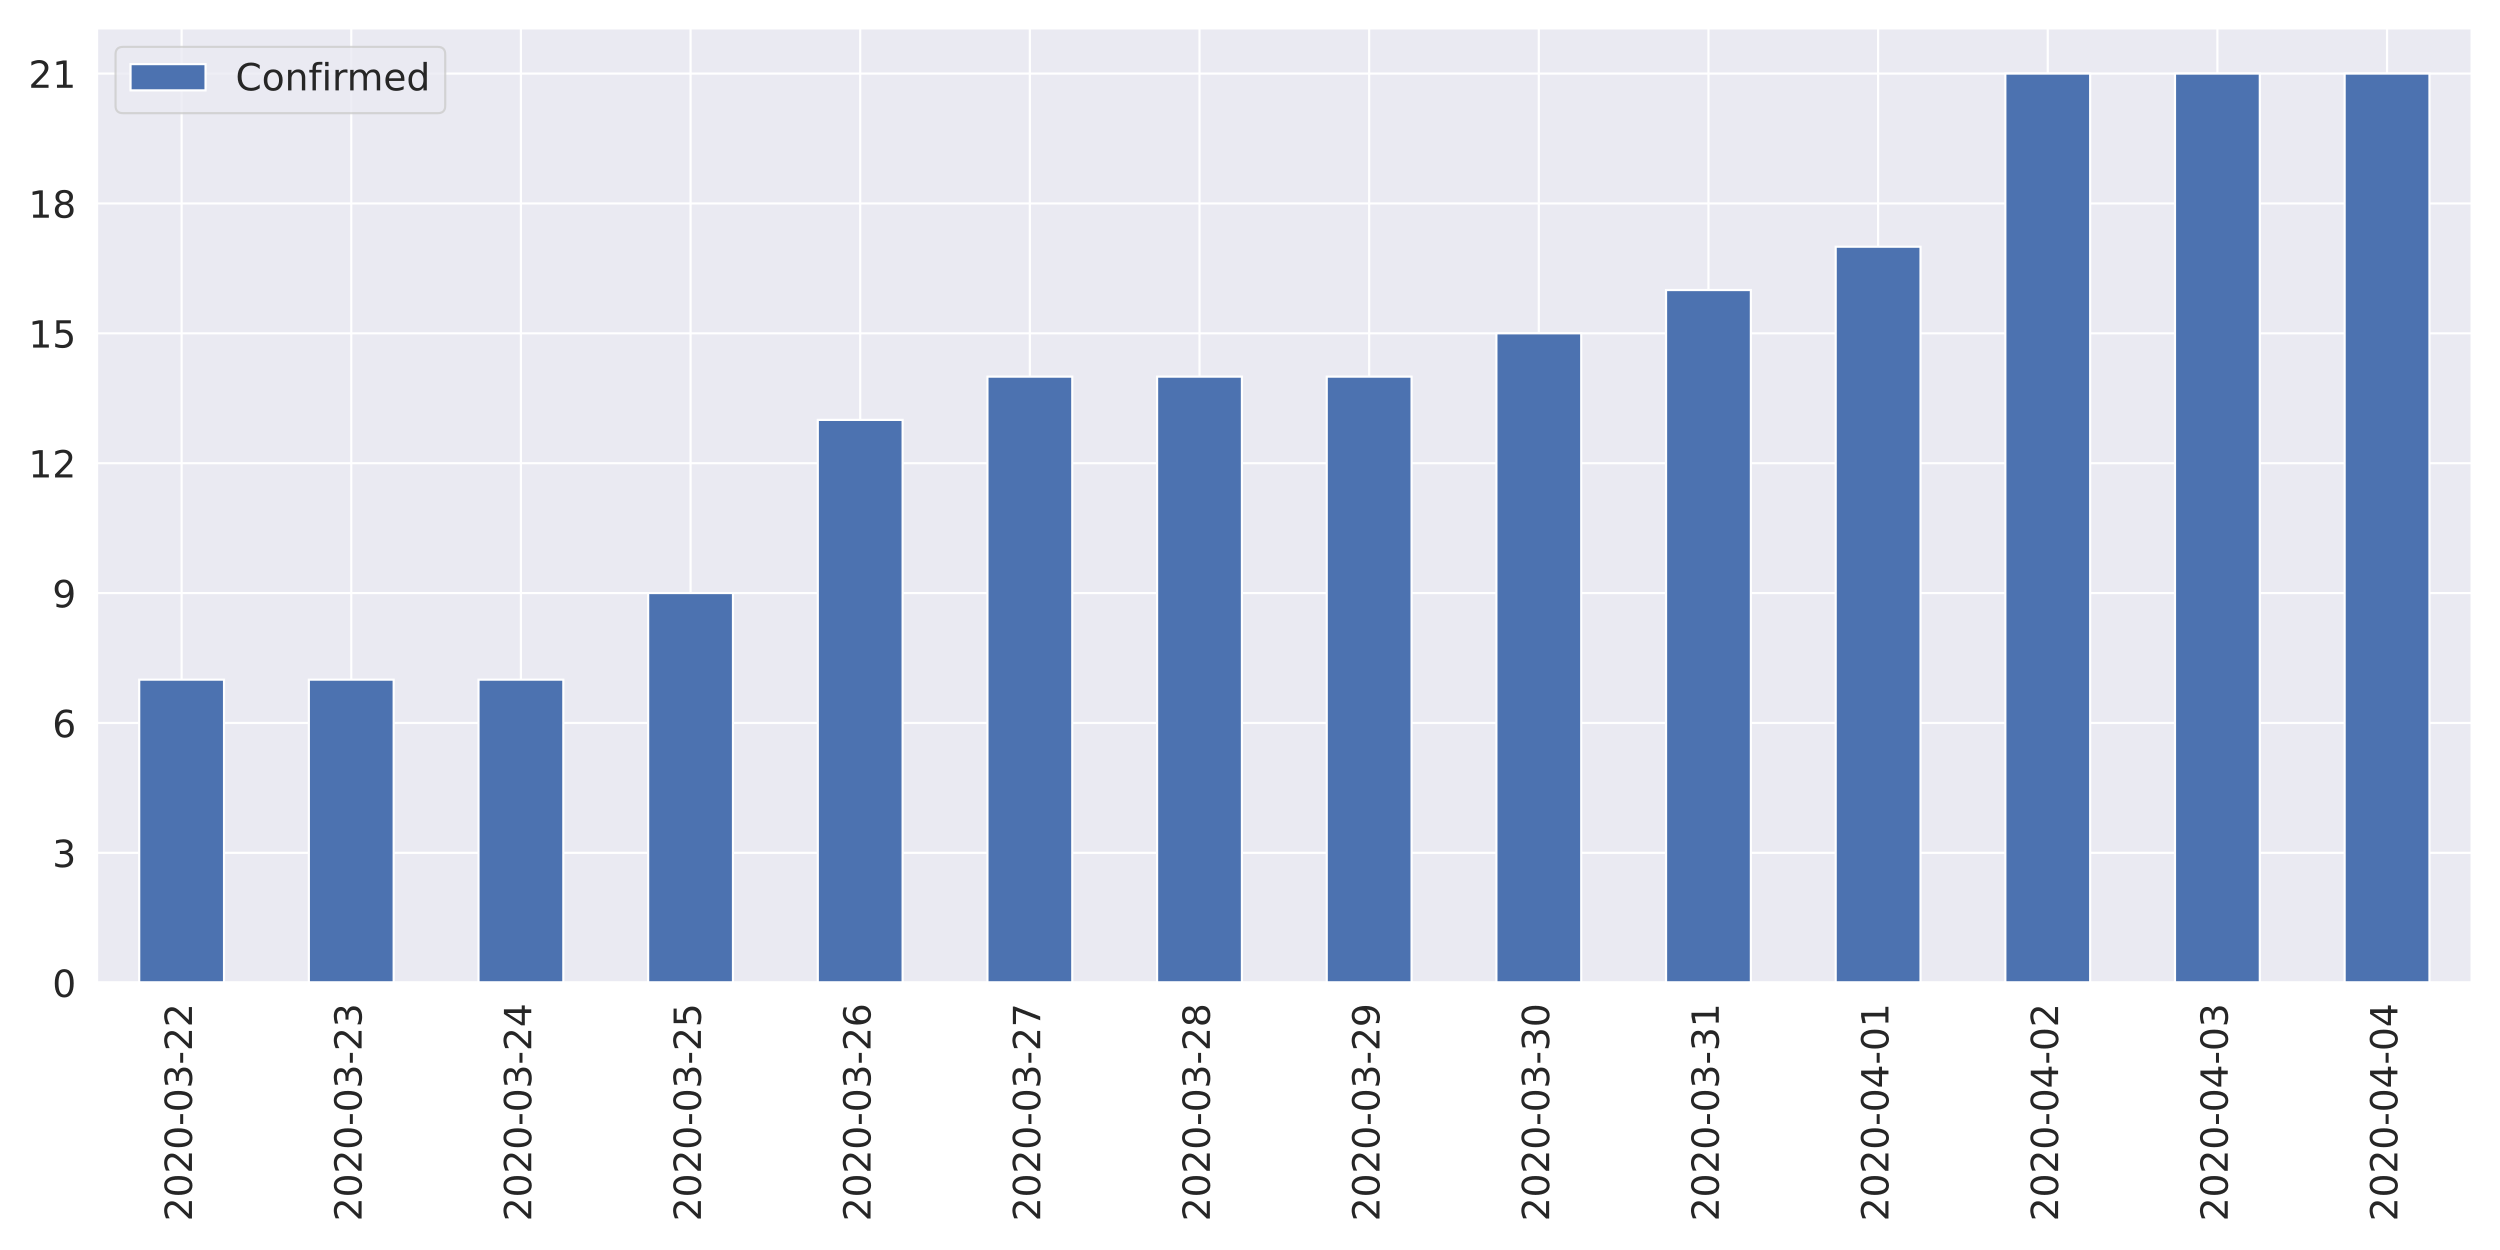
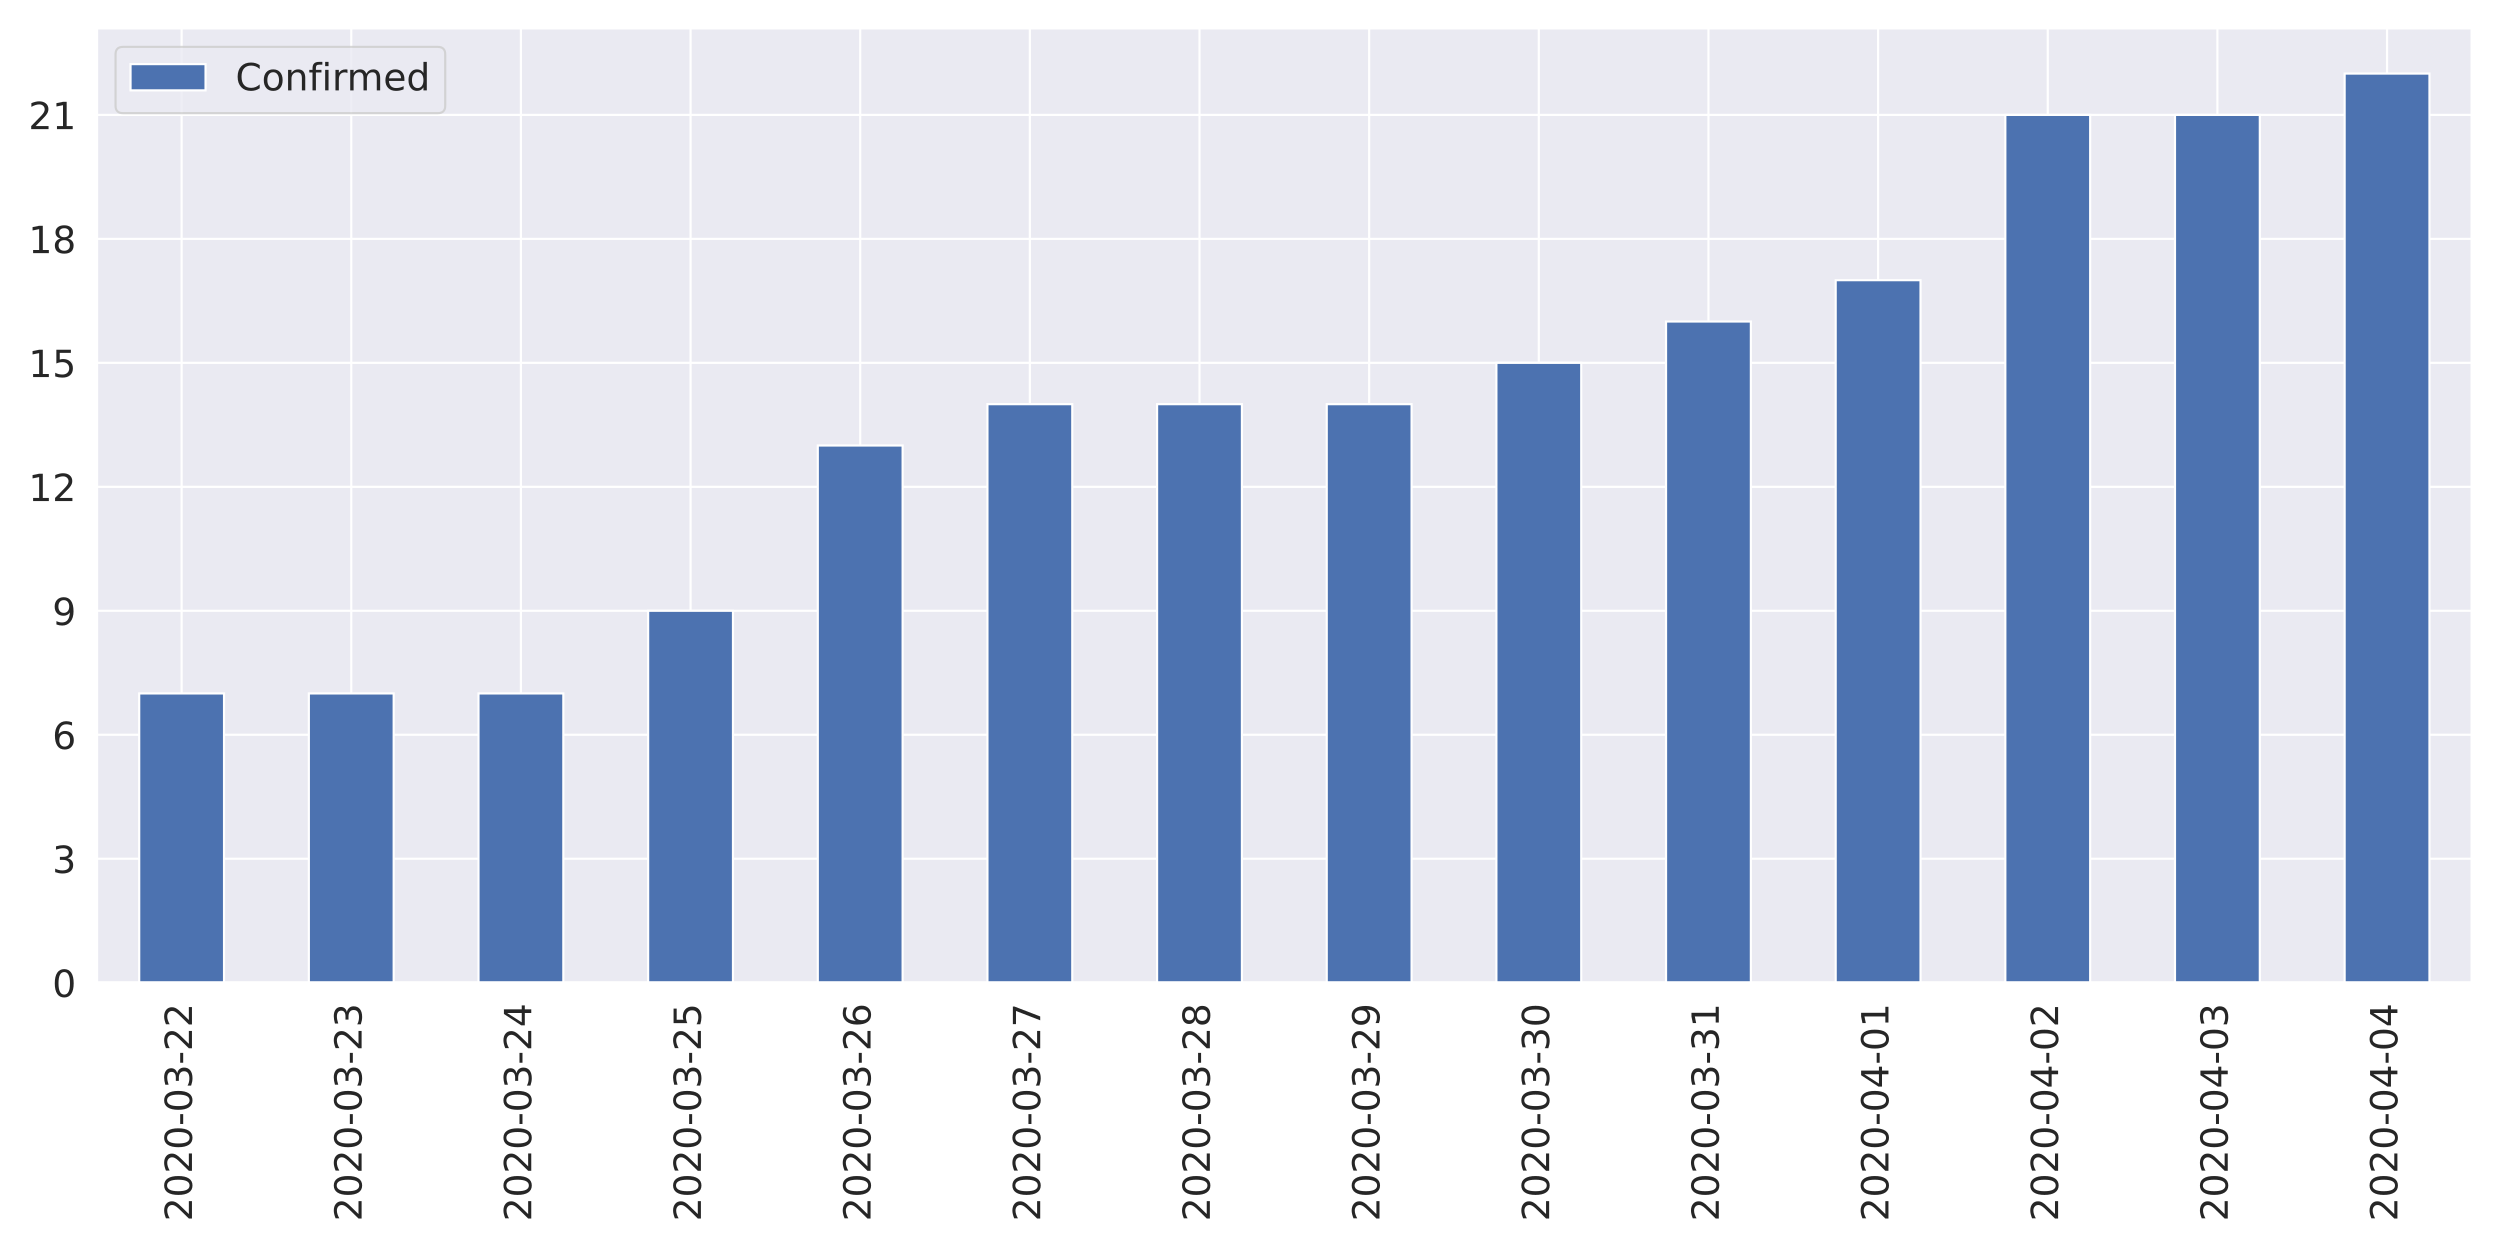
<svg xmlns="http://www.w3.org/2000/svg" xmlns:xlink="http://www.w3.org/1999/xlink" height="576pt" version="1.1" viewBox="0 0 1152 576" width="1152pt">
  <defs>
    <style type="text/css">
*{stroke-linecap:butt;stroke-linejoin:round;}
  </style>
  </defs>
  <g id="figure_1">
    <g id="patch_1">
      <path d="M 0 576  L 1152 576  L 1152 0  L 0 0  z " style="fill:#ffffff;" />
    </g>
    <g id="axes_1">
      <g id="patch_2">
        <path d="M 44.6 452.83  L 1139.04 452.83  L 1139.04 12.96  L 44.6 12.96  z " style="fill:#eaeaf2;" />
      </g>
      <g id="matplotlib.axis_1">
        <g id="xtick_1">
          <g id="line2d_1">
            <path clip-path="url(#pf73f8ee75b)" d="M 83.687 452.83  L 83.687 12.96  " style="fill:none;stroke:#ffffff;stroke-linecap:round;" />
          </g>
          <g id="text_1">
            <defs>
              <path d="M 19.188 8.297  L 53.609 8.297  L 53.609 0  L 7.328 0  L 7.328 8.297  Q 12.938 14.109 22.625 23.891  Q 32.328 33.688 34.812 36.531  Q 39.547 41.844 41.422 45.531  Q 43.312 49.219 43.312 52.781  Q 43.312 58.594 39.234 62.25  Q 35.156 65.922 28.609 65.922  Q 23.969 65.922 18.812 64.312  Q 13.672 62.703 7.812 59.422  L 7.812 69.391  Q 13.766 71.781 18.938 73  Q 24.125 74.219 28.422 74.219  Q 39.75 74.219 46.484 68.547  Q 53.219 62.891 53.219 53.422  Q 53.219 48.922 51.531 44.891  Q 49.859 40.875 45.406 35.406  Q 44.188 33.984 37.641 27.219  Q 31.109 20.453 19.188 8.297  z " id="DejaVuSans-50" />
              <path d="M 31.781 66.406  Q 24.172 66.406 20.328 58.906  Q 16.5 51.422 16.5 36.375  Q 16.5 21.391 20.328 13.891  Q 24.172 6.391 31.781 6.391  Q 39.453 6.391 43.281 13.891  Q 47.125 21.391 47.125 36.375  Q 47.125 51.422 43.281 58.906  Q 39.453 66.406 31.781 66.406  z M 31.781 74.219  Q 44.047 74.219 50.516 64.516  Q 56.984 54.828 56.984 36.375  Q 56.984 17.969 50.516 8.266  Q 44.047 -1.422 31.781 -1.422  Q 19.531 -1.422 13.062 8.266  Q 6.594 17.969 6.594 36.375  Q 6.594 54.828 13.062 64.516  Q 19.531 74.219 31.781 74.219  z " id="DejaVuSans-48" />
              <path d="M 4.891 31.391  L 31.203 31.391  L 31.203 23.391  L 4.891 23.391  z " id="DejaVuSans-45" />
              <path d="M 40.578 39.312  Q 47.656 37.797 51.625 33  Q 55.609 28.219 55.609 21.188  Q 55.609 10.406 48.188 4.484  Q 40.766 -1.422 27.094 -1.422  Q 22.516 -1.422 17.656 -0.516  Q 12.797 0.391 7.625 2.203  L 7.625 11.719  Q 11.719 9.328 16.594 8.109  Q 21.484 6.891 26.812 6.891  Q 36.078 6.891 40.938 10.547  Q 45.797 14.203 45.797 21.188  Q 45.797 27.641 41.281 31.266  Q 36.766 34.906 28.719 34.906  L 20.219 34.906  L 20.219 43.016  L 29.109 43.016  Q 36.375 43.016 40.234 45.922  Q 44.094 48.828 44.094 54.297  Q 44.094 59.906 40.109 62.906  Q 36.141 65.922 28.719 65.922  Q 24.656 65.922 20.016 65.031  Q 15.375 64.156 9.812 62.312  L 9.812 71.094  Q 15.438 72.656 20.344 73.438  Q 25.25 74.219 29.594 74.219  Q 40.828 74.219 47.359 69.109  Q 53.906 64.016 53.906 55.328  Q 53.906 49.266 50.438 45.094  Q 46.969 40.922 40.578 39.312  z " id="DejaVuSans-51" />
            </defs>
            <g style="fill:#262626;" transform="translate(88.45534 562.7538)rotate(-90)scale(0.1728 -0.1728)">
              <use xlink:href="#DejaVuSans-50" />
              <use x="63.623" xlink:href="#DejaVuSans-48" />
              <use x="127.246" xlink:href="#DejaVuSans-50" />
              <use x="190.869" xlink:href="#DejaVuSans-48" />
              <use x="254.492" xlink:href="#DejaVuSans-45" />
              <use x="290.576" xlink:href="#DejaVuSans-48" />
              <use x="354.199" xlink:href="#DejaVuSans-51" />
              <use x="417.822" xlink:href="#DejaVuSans-45" />
              <use x="453.906" xlink:href="#DejaVuSans-50" />
              <use x="517.529" xlink:href="#DejaVuSans-50" />
            </g>
          </g>
        </g>
        <g id="xtick_2">
          <g id="line2d_2">
            <path clip-path="url(#pf73f8ee75b)" d="M 161.861 452.83  L 161.861 12.96  " style="fill:none;stroke:#ffffff;stroke-linecap:round;" />
          </g>
          <g id="text_2">
            <g style="fill:#262626;" transform="translate(166.6296 562.7538)rotate(-90)scale(0.1728 -0.1728)">
              <use xlink:href="#DejaVuSans-50" />
              <use x="63.623" xlink:href="#DejaVuSans-48" />
              <use x="127.246" xlink:href="#DejaVuSans-50" />
              <use x="190.869" xlink:href="#DejaVuSans-48" />
              <use x="254.492" xlink:href="#DejaVuSans-45" />
              <use x="290.576" xlink:href="#DejaVuSans-48" />
              <use x="354.199" xlink:href="#DejaVuSans-51" />
              <use x="417.822" xlink:href="#DejaVuSans-45" />
              <use x="453.906" xlink:href="#DejaVuSans-50" />
              <use x="517.529" xlink:href="#DejaVuSans-51" />
            </g>
          </g>
        </g>
        <g id="xtick_3">
          <g id="line2d_3">
            <path clip-path="url(#pf73f8ee75b)" d="M 240.036 452.83  L 240.036 12.96  " style="fill:none;stroke:#ffffff;stroke-linecap:round;" />
          </g>
          <g id="text_3">
            <defs>
              <path d="M 37.797 64.312  L 12.891 25.391  L 37.797 25.391  z M 35.203 72.906  L 47.609 72.906  L 47.609 25.391  L 58.016 25.391  L 58.016 17.188  L 47.609 17.188  L 47.609 0  L 37.797 0  L 37.797 17.188  L 4.891 17.188  L 4.891 26.703  z " id="DejaVuSans-52" />
            </defs>
            <g style="fill:#262626;" transform="translate(244.8039 562.7538)rotate(-90)scale(0.1728 -0.1728)">
              <use xlink:href="#DejaVuSans-50" />
              <use x="63.623" xlink:href="#DejaVuSans-48" />
              <use x="127.246" xlink:href="#DejaVuSans-50" />
              <use x="190.869" xlink:href="#DejaVuSans-48" />
              <use x="254.492" xlink:href="#DejaVuSans-45" />
              <use x="290.576" xlink:href="#DejaVuSans-48" />
              <use x="354.199" xlink:href="#DejaVuSans-51" />
              <use x="417.822" xlink:href="#DejaVuSans-45" />
              <use x="453.906" xlink:href="#DejaVuSans-50" />
              <use x="517.529" xlink:href="#DejaVuSans-52" />
            </g>
          </g>
        </g>
        <g id="xtick_4">
          <g id="line2d_4">
            <path clip-path="url(#pf73f8ee75b)" d="M 318.21 452.83  L 318.21 12.96  " style="fill:none;stroke:#ffffff;stroke-linecap:round;" />
          </g>
          <g id="text_4">
            <defs>
              <path d="M 10.797 72.906  L 49.516 72.906  L 49.516 64.594  L 19.828 64.594  L 19.828 46.734  Q 21.969 47.469 24.109 47.828  Q 26.266 48.188 28.422 48.188  Q 40.625 48.188 47.75 41.5  Q 54.891 34.812 54.891 23.391  Q 54.891 11.625 47.562 5.094  Q 40.234 -1.422 26.906 -1.422  Q 22.312 -1.422 17.547 -0.641  Q 12.797 0.141 7.719 1.703  L 7.719 11.625  Q 12.109 9.234 16.797 8.062  Q 21.484 6.891 26.703 6.891  Q 35.156 6.891 40.078 11.328  Q 45.016 15.766 45.016 23.391  Q 45.016 31 40.078 35.438  Q 35.156 39.891 26.703 39.891  Q 22.75 39.891 18.812 39.016  Q 14.891 38.141 10.797 36.281  z " id="DejaVuSans-53" />
            </defs>
            <g style="fill:#262626;" transform="translate(322.9782 562.7538)rotate(-90)scale(0.1728 -0.1728)">
              <use xlink:href="#DejaVuSans-50" />
              <use x="63.623" xlink:href="#DejaVuSans-48" />
              <use x="127.246" xlink:href="#DejaVuSans-50" />
              <use x="190.869" xlink:href="#DejaVuSans-48" />
              <use x="254.492" xlink:href="#DejaVuSans-45" />
              <use x="290.576" xlink:href="#DejaVuSans-48" />
              <use x="354.199" xlink:href="#DejaVuSans-51" />
              <use x="417.822" xlink:href="#DejaVuSans-45" />
              <use x="453.906" xlink:href="#DejaVuSans-50" />
              <use x="517.529" xlink:href="#DejaVuSans-53" />
            </g>
          </g>
        </g>
        <g id="xtick_5">
          <g id="line2d_5">
            <path clip-path="url(#pf73f8ee75b)" d="M 396.384 452.83  L 396.384 12.96  " style="fill:none;stroke:#ffffff;stroke-linecap:round;" />
          </g>
          <g id="text_5">
            <defs>
              <path d="M 33.016 40.375  Q 26.375 40.375 22.484 35.828  Q 18.609 31.297 18.609 23.391  Q 18.609 15.531 22.484 10.953  Q 26.375 6.391 33.016 6.391  Q 39.656 6.391 43.531 10.953  Q 47.406 15.531 47.406 23.391  Q 47.406 31.297 43.531 35.828  Q 39.656 40.375 33.016 40.375  z M 52.594 71.297  L 52.594 62.312  Q 48.875 64.062 45.094 64.984  Q 41.312 65.922 37.594 65.922  Q 27.828 65.922 22.672 59.328  Q 17.531 52.734 16.797 39.406  Q 19.672 43.656 24.016 45.922  Q 28.375 48.188 33.594 48.188  Q 44.578 48.188 50.953 41.516  Q 57.328 34.859 57.328 23.391  Q 57.328 12.156 50.688 5.359  Q 44.047 -1.422 33.016 -1.422  Q 20.359 -1.422 13.672 8.266  Q 6.984 17.969 6.984 36.375  Q 6.984 53.656 15.188 63.938  Q 23.391 74.219 37.203 74.219  Q 40.922 74.219 44.703 73.484  Q 48.484 72.75 52.594 71.297  z " id="DejaVuSans-54" />
            </defs>
            <g style="fill:#262626;" transform="translate(401.1525 562.7538)rotate(-90)scale(0.1728 -0.1728)">
              <use xlink:href="#DejaVuSans-50" />
              <use x="63.623" xlink:href="#DejaVuSans-48" />
              <use x="127.246" xlink:href="#DejaVuSans-50" />
              <use x="190.869" xlink:href="#DejaVuSans-48" />
              <use x="254.492" xlink:href="#DejaVuSans-45" />
              <use x="290.576" xlink:href="#DejaVuSans-48" />
              <use x="354.199" xlink:href="#DejaVuSans-51" />
              <use x="417.822" xlink:href="#DejaVuSans-45" />
              <use x="453.906" xlink:href="#DejaVuSans-50" />
              <use x="517.529" xlink:href="#DejaVuSans-54" />
            </g>
          </g>
        </g>
        <g id="xtick_6">
          <g id="line2d_6">
            <path clip-path="url(#pf73f8ee75b)" d="M 474.559 452.83  L 474.559 12.96  " style="fill:none;stroke:#ffffff;stroke-linecap:round;" />
          </g>
          <g id="text_6">
            <defs>
              <path d="M 8.203 72.906  L 55.078 72.906  L 55.078 68.703  L 28.609 0  L 18.312 0  L 43.219 64.594  L 8.203 64.594  z " id="DejaVuSans-55" />
            </defs>
            <g style="fill:#262626;" transform="translate(479.3268 562.7538)rotate(-90)scale(0.1728 -0.1728)">
              <use xlink:href="#DejaVuSans-50" />
              <use x="63.623" xlink:href="#DejaVuSans-48" />
              <use x="127.246" xlink:href="#DejaVuSans-50" />
              <use x="190.869" xlink:href="#DejaVuSans-48" />
              <use x="254.492" xlink:href="#DejaVuSans-45" />
              <use x="290.576" xlink:href="#DejaVuSans-48" />
              <use x="354.199" xlink:href="#DejaVuSans-51" />
              <use x="417.822" xlink:href="#DejaVuSans-45" />
              <use x="453.906" xlink:href="#DejaVuSans-50" />
              <use x="517.529" xlink:href="#DejaVuSans-55" />
            </g>
          </g>
        </g>
        <g id="xtick_7">
          <g id="line2d_7">
            <path clip-path="url(#pf73f8ee75b)" d="M 552.733 452.83  L 552.733 12.96  " style="fill:none;stroke:#ffffff;stroke-linecap:round;" />
          </g>
          <g id="text_7">
            <defs>
              <path d="M 31.781 34.625  Q 24.75 34.625 20.719 30.859  Q 16.703 27.094 16.703 20.516  Q 16.703 13.922 20.719 10.156  Q 24.75 6.391 31.781 6.391  Q 38.812 6.391 42.859 10.172  Q 46.922 13.969 46.922 20.516  Q 46.922 27.094 42.891 30.859  Q 38.875 34.625 31.781 34.625  z M 21.922 38.812  Q 15.578 40.375 12.031 44.719  Q 8.5 49.078 8.5 55.328  Q 8.5 64.062 14.719 69.141  Q 20.953 74.219 31.781 74.219  Q 42.672 74.219 48.875 69.141  Q 55.078 64.062 55.078 55.328  Q 55.078 49.078 51.531 44.719  Q 48 40.375 41.703 38.812  Q 48.828 37.156 52.797 32.312  Q 56.781 27.484 56.781 20.516  Q 56.781 9.906 50.312 4.234  Q 43.844 -1.422 31.781 -1.422  Q 19.734 -1.422 13.25 4.234  Q 6.781 9.906 6.781 20.516  Q 6.781 27.484 10.781 32.312  Q 14.797 37.156 21.922 38.812  z M 18.312 54.391  Q 18.312 48.734 21.844 45.562  Q 25.391 42.391 31.781 42.391  Q 38.141 42.391 41.719 45.562  Q 45.312 48.734 45.312 54.391  Q 45.312 60.062 41.719 63.234  Q 38.141 66.406 31.781 66.406  Q 25.391 66.406 21.844 63.234  Q 18.312 60.062 18.312 54.391  z " id="DejaVuSans-56" />
            </defs>
            <g style="fill:#262626;" transform="translate(557.5011 562.7538)rotate(-90)scale(0.1728 -0.1728)">
              <use xlink:href="#DejaVuSans-50" />
              <use x="63.623" xlink:href="#DejaVuSans-48" />
              <use x="127.246" xlink:href="#DejaVuSans-50" />
              <use x="190.869" xlink:href="#DejaVuSans-48" />
              <use x="254.492" xlink:href="#DejaVuSans-45" />
              <use x="290.576" xlink:href="#DejaVuSans-48" />
              <use x="354.199" xlink:href="#DejaVuSans-51" />
              <use x="417.822" xlink:href="#DejaVuSans-45" />
              <use x="453.906" xlink:href="#DejaVuSans-50" />
              <use x="517.529" xlink:href="#DejaVuSans-56" />
            </g>
          </g>
        </g>
        <g id="xtick_8">
          <g id="line2d_8">
            <path clip-path="url(#pf73f8ee75b)" d="M 630.907 452.83  L 630.907 12.96  " style="fill:none;stroke:#ffffff;stroke-linecap:round;" />
          </g>
          <g id="text_8">
            <defs>
              <path d="M 10.984 1.516  L 10.984 10.5  Q 14.703 8.734 18.5 7.812  Q 22.312 6.891 25.984 6.891  Q 35.75 6.891 40.891 13.453  Q 46.047 20.016 46.781 33.406  Q 43.953 29.203 39.594 26.953  Q 35.25 24.703 29.984 24.703  Q 19.047 24.703 12.672 31.312  Q 6.297 37.938 6.297 49.422  Q 6.297 60.641 12.938 67.422  Q 19.578 74.219 30.609 74.219  Q 43.266 74.219 49.922 64.516  Q 56.594 54.828 56.594 36.375  Q 56.594 19.141 48.406 8.859  Q 40.234 -1.422 26.422 -1.422  Q 22.703 -1.422 18.891 -0.688  Q 15.094 0.047 10.984 1.516  z M 30.609 32.422  Q 37.25 32.422 41.125 36.953  Q 45.016 41.5 45.016 49.422  Q 45.016 57.281 41.125 61.844  Q 37.25 66.406 30.609 66.406  Q 23.969 66.406 20.094 61.844  Q 16.219 57.281 16.219 49.422  Q 16.219 41.5 20.094 36.953  Q 23.969 32.422 30.609 32.422  z " id="DejaVuSans-57" />
            </defs>
            <g style="fill:#262626;" transform="translate(635.6753 562.7538)rotate(-90)scale(0.1728 -0.1728)">
              <use xlink:href="#DejaVuSans-50" />
              <use x="63.623" xlink:href="#DejaVuSans-48" />
              <use x="127.246" xlink:href="#DejaVuSans-50" />
              <use x="190.869" xlink:href="#DejaVuSans-48" />
              <use x="254.492" xlink:href="#DejaVuSans-45" />
              <use x="290.576" xlink:href="#DejaVuSans-48" />
              <use x="354.199" xlink:href="#DejaVuSans-51" />
              <use x="417.822" xlink:href="#DejaVuSans-45" />
              <use x="453.906" xlink:href="#DejaVuSans-50" />
              <use x="517.529" xlink:href="#DejaVuSans-57" />
            </g>
          </g>
        </g>
        <g id="xtick_9">
          <g id="line2d_9">
            <path clip-path="url(#pf73f8ee75b)" d="M 709.081 452.83  L 709.081 12.96  " style="fill:none;stroke:#ffffff;stroke-linecap:round;" />
          </g>
          <g id="text_9">
            <g style="fill:#262626;" transform="translate(713.8496 562.7538)rotate(-90)scale(0.1728 -0.1728)">
              <use xlink:href="#DejaVuSans-50" />
              <use x="63.623" xlink:href="#DejaVuSans-48" />
              <use x="127.246" xlink:href="#DejaVuSans-50" />
              <use x="190.869" xlink:href="#DejaVuSans-48" />
              <use x="254.492" xlink:href="#DejaVuSans-45" />
              <use x="290.576" xlink:href="#DejaVuSans-48" />
              <use x="354.199" xlink:href="#DejaVuSans-51" />
              <use x="417.822" xlink:href="#DejaVuSans-45" />
              <use x="453.906" xlink:href="#DejaVuSans-51" />
              <use x="517.529" xlink:href="#DejaVuSans-48" />
            </g>
          </g>
        </g>
        <g id="xtick_10">
          <g id="line2d_10">
            <path clip-path="url(#pf73f8ee75b)" d="M 787.256 452.83  L 787.256 12.96  " style="fill:none;stroke:#ffffff;stroke-linecap:round;" />
          </g>
          <g id="text_10">
            <defs>
              <path d="M 12.406 8.297  L 28.516 8.297  L 28.516 63.922  L 10.984 60.406  L 10.984 69.391  L 28.422 72.906  L 38.281 72.906  L 38.281 8.297  L 54.391 8.297  L 54.391 0  L 12.406 0  z " id="DejaVuSans-49" />
            </defs>
            <g style="fill:#262626;" transform="translate(792.0239 562.7538)rotate(-90)scale(0.1728 -0.1728)">
              <use xlink:href="#DejaVuSans-50" />
              <use x="63.623" xlink:href="#DejaVuSans-48" />
              <use x="127.246" xlink:href="#DejaVuSans-50" />
              <use x="190.869" xlink:href="#DejaVuSans-48" />
              <use x="254.492" xlink:href="#DejaVuSans-45" />
              <use x="290.576" xlink:href="#DejaVuSans-48" />
              <use x="354.199" xlink:href="#DejaVuSans-51" />
              <use x="417.822" xlink:href="#DejaVuSans-45" />
              <use x="453.906" xlink:href="#DejaVuSans-51" />
              <use x="517.529" xlink:href="#DejaVuSans-49" />
            </g>
          </g>
        </g>
        <g id="xtick_11">
          <g id="line2d_11">
            <path clip-path="url(#pf73f8ee75b)" d="M 865.43 452.83  L 865.43 12.96  " style="fill:none;stroke:#ffffff;stroke-linecap:round;" />
          </g>
          <g id="text_11">
            <g style="fill:#262626;" transform="translate(870.1982 562.7538)rotate(-90)scale(0.1728 -0.1728)">
              <use xlink:href="#DejaVuSans-50" />
              <use x="63.623" xlink:href="#DejaVuSans-48" />
              <use x="127.246" xlink:href="#DejaVuSans-50" />
              <use x="190.869" xlink:href="#DejaVuSans-48" />
              <use x="254.492" xlink:href="#DejaVuSans-45" />
              <use x="290.576" xlink:href="#DejaVuSans-48" />
              <use x="354.199" xlink:href="#DejaVuSans-52" />
              <use x="417.822" xlink:href="#DejaVuSans-45" />
              <use x="453.906" xlink:href="#DejaVuSans-48" />
              <use x="517.529" xlink:href="#DejaVuSans-49" />
            </g>
          </g>
        </g>
        <g id="xtick_12">
          <g id="line2d_12">
            <path clip-path="url(#pf73f8ee75b)" d="M 943.604 452.83  L 943.604 12.96  " style="fill:none;stroke:#ffffff;stroke-linecap:round;" />
          </g>
          <g id="text_12">
            <g style="fill:#262626;" transform="translate(948.3725 562.7538)rotate(-90)scale(0.1728 -0.1728)">
              <use xlink:href="#DejaVuSans-50" />
              <use x="63.623" xlink:href="#DejaVuSans-48" />
              <use x="127.246" xlink:href="#DejaVuSans-50" />
              <use x="190.869" xlink:href="#DejaVuSans-48" />
              <use x="254.492" xlink:href="#DejaVuSans-45" />
              <use x="290.576" xlink:href="#DejaVuSans-48" />
              <use x="354.199" xlink:href="#DejaVuSans-52" />
              <use x="417.822" xlink:href="#DejaVuSans-45" />
              <use x="453.906" xlink:href="#DejaVuSans-48" />
              <use x="517.529" xlink:href="#DejaVuSans-50" />
            </g>
          </g>
        </g>
        <g id="xtick_13">
          <g id="line2d_13">
            <path clip-path="url(#pf73f8ee75b)" d="M 1021.779 452.83  L 1021.779 12.96  " style="fill:none;stroke:#ffffff;stroke-linecap:round;" />
          </g>
          <g id="text_13">
            <g style="fill:#262626;" transform="translate(1026.547 562.7538)rotate(-90)scale(0.1728 -0.1728)">
              <use xlink:href="#DejaVuSans-50" />
              <use x="63.623" xlink:href="#DejaVuSans-48" />
              <use x="127.246" xlink:href="#DejaVuSans-50" />
              <use x="190.869" xlink:href="#DejaVuSans-48" />
              <use x="254.492" xlink:href="#DejaVuSans-45" />
              <use x="290.576" xlink:href="#DejaVuSans-48" />
              <use x="354.199" xlink:href="#DejaVuSans-52" />
              <use x="417.822" xlink:href="#DejaVuSans-45" />
              <use x="453.906" xlink:href="#DejaVuSans-48" />
              <use x="517.529" xlink:href="#DejaVuSans-51" />
            </g>
          </g>
        </g>
        <g id="xtick_14">
          <g id="line2d_14">
            <path clip-path="url(#pf73f8ee75b)" d="M 1099.953 452.83  L 1099.953 12.96  " style="fill:none;stroke:#ffffff;stroke-linecap:round;" />
          </g>
          <g id="text_14">
            <g style="fill:#262626;" transform="translate(1104.721 562.7538)rotate(-90)scale(0.1728 -0.1728)">
              <use xlink:href="#DejaVuSans-50" />
              <use x="63.623" xlink:href="#DejaVuSans-48" />
              <use x="127.246" xlink:href="#DejaVuSans-50" />
              <use x="190.869" xlink:href="#DejaVuSans-48" />
              <use x="254.492" xlink:href="#DejaVuSans-45" />
              <use x="290.576" xlink:href="#DejaVuSans-48" />
              <use x="354.199" xlink:href="#DejaVuSans-52" />
              <use x="417.822" xlink:href="#DejaVuSans-45" />
              <use x="453.906" xlink:href="#DejaVuSans-48" />
              <use x="517.529" xlink:href="#DejaVuSans-52" />
            </g>
          </g>
        </g>
      </g>
      <g id="matplotlib.axis_2">
        <g id="ytick_1">
          <g id="line2d_15">
            <path clip-path="url(#pf73f8ee75b)" d="M 44.6 452.83  L 1139.04 452.83  " style="fill:none;stroke:#ffffff;stroke-linecap:round;" />
          </g>
          <g id="text_15">
            <g style="fill:#262626;" transform="translate(24.1056 459.3951)scale(0.1728 -0.1728)">
              <use xlink:href="#DejaVuSans-48" />
            </g>
          </g>
        </g>
        <g id="ytick_2">
          <g id="line2d_16">
-             <path clip-path="url(#pf73f8ee75b)" d="M 44.6 392.984  L 1139.04 392.984  " style="fill:none;stroke:#ffffff;stroke-linecap:round;" />
+             <path clip-path="url(#pf73f8ee75b)" d="M 44.6 395.704  L 1139.04 395.704  " style="fill:none;stroke:#ffffff;stroke-linecap:round;" />
          </g>
          <g id="text_16">
-             <g style="fill:#262626;" transform="translate(24.1056 399.5488)scale(0.1728 -0.1728)">
+             <g style="fill:#262626;" transform="translate(24.1056 402.2691)scale(0.1728 -0.1728)">
              <use xlink:href="#DejaVuSans-51" />
            </g>
          </g>
        </g>
        <g id="ytick_3">
          <g id="line2d_17">
-             <path clip-path="url(#pf73f8ee75b)" d="M 44.6 333.137  L 1139.04 333.137  " style="fill:none;stroke:#ffffff;stroke-linecap:round;" />
+             <path clip-path="url(#pf73f8ee75b)" d="M 44.6 338.578  L 1139.04 338.578  " style="fill:none;stroke:#ffffff;stroke-linecap:round;" />
          </g>
          <g id="text_17">
-             <g style="fill:#262626;" transform="translate(24.1056 339.7025)scale(0.1728 -0.1728)">
+             <g style="fill:#262626;" transform="translate(24.1056 345.1431)scale(0.1728 -0.1728)">
              <use xlink:href="#DejaVuSans-54" />
            </g>
          </g>
        </g>
        <g id="ytick_4">
          <g id="line2d_18">
-             <path clip-path="url(#pf73f8ee75b)" d="M 44.6 273.291  L 1139.04 273.291  " style="fill:none;stroke:#ffffff;stroke-linecap:round;" />
+             <path clip-path="url(#pf73f8ee75b)" d="M 44.6 281.452  L 1139.04 281.452  " style="fill:none;stroke:#ffffff;stroke-linecap:round;" />
          </g>
          <g id="text_18">
-             <g style="fill:#262626;" transform="translate(24.1056 279.8563)scale(0.1728 -0.1728)">
+             <g style="fill:#262626;" transform="translate(24.1056 288.0171)scale(0.1728 -0.1728)">
              <use xlink:href="#DejaVuSans-57" />
            </g>
          </g>
        </g>
        <g id="ytick_5">
          <g id="line2d_19">
-             <path clip-path="url(#pf73f8ee75b)" d="M 44.6 213.445  L 1139.04 213.445  " style="fill:none;stroke:#ffffff;stroke-linecap:round;" />
+             <path clip-path="url(#pf73f8ee75b)" d="M 44.6 224.326  L 1139.04 224.326  " style="fill:none;stroke:#ffffff;stroke-linecap:round;" />
          </g>
          <g id="text_19">
-             <g style="fill:#262626;" transform="translate(13.1112 220.01)scale(0.1728 -0.1728)">
+             <g style="fill:#262626;" transform="translate(13.1112 230.8912)scale(0.1728 -0.1728)">
              <use xlink:href="#DejaVuSans-49" />
              <use x="63.623" xlink:href="#DejaVuSans-50" />
            </g>
          </g>
        </g>
        <g id="ytick_6">
          <g id="line2d_20">
-             <path clip-path="url(#pf73f8ee75b)" d="M 44.6 153.599  L 1139.04 153.599  " style="fill:none;stroke:#ffffff;stroke-linecap:round;" />
+             <path clip-path="url(#pf73f8ee75b)" d="M 44.6 167.2  L 1139.04 167.2  " style="fill:none;stroke:#ffffff;stroke-linecap:round;" />
          </g>
          <g id="text_20">
-             <g style="fill:#262626;" transform="translate(13.1112 160.1638)scale(0.1728 -0.1728)">
+             <g style="fill:#262626;" transform="translate(13.1112 173.7652)scale(0.1728 -0.1728)">
              <use xlink:href="#DejaVuSans-49" />
              <use x="63.623" xlink:href="#DejaVuSans-53" />
            </g>
          </g>
        </g>
        <g id="ytick_7">
          <g id="line2d_21">
-             <path clip-path="url(#pf73f8ee75b)" d="M 44.6 93.752  L 1139.04 93.752  " style="fill:none;stroke:#ffffff;stroke-linecap:round;" />
+             <path clip-path="url(#pf73f8ee75b)" d="M 44.6 110.074  L 1139.04 110.074  " style="fill:none;stroke:#ffffff;stroke-linecap:round;" />
          </g>
          <g id="text_21">
-             <g style="fill:#262626;" transform="translate(13.1112 100.3175)scale(0.1728 -0.1728)">
+             <g style="fill:#262626;" transform="translate(13.1112 116.6392)scale(0.1728 -0.1728)">
              <use xlink:href="#DejaVuSans-49" />
              <use x="63.623" xlink:href="#DejaVuSans-56" />
            </g>
          </g>
        </g>
        <g id="ytick_8">
          <g id="line2d_22">
-             <path clip-path="url(#pf73f8ee75b)" d="M 44.6 33.906  L 1139.04 33.906  " style="fill:none;stroke:#ffffff;stroke-linecap:round;" />
+             <path clip-path="url(#pf73f8ee75b)" d="M 44.6 52.948  L 1139.04 52.948  " style="fill:none;stroke:#ffffff;stroke-linecap:round;" />
          </g>
          <g id="text_22">
-             <g style="fill:#262626;" transform="translate(13.1112 40.47124)scale(0.1728 -0.1728)">
+             <g style="fill:#262626;" transform="translate(13.1112 59.51323)scale(0.1728 -0.1728)">
              <use xlink:href="#DejaVuSans-50" />
              <use x="63.623" xlink:href="#DejaVuSans-49" />
            </g>
          </g>
        </g>
      </g>
      <g id="patch_3">
-         <path clip-path="url(#pf73f8ee75b)" d="M 64.144 452.83  L 103.231 452.83  L 103.231 313.189  L 64.144 313.189  z " style="fill:#4c72b0;stroke:#ffffff;stroke-linejoin:miter;" />
+         <path clip-path="url(#pf73f8ee75b)" d="M 64.144 452.83  L 103.231 452.83  L 103.231 319.536  L 64.144 319.536  z " style="fill:#4c72b0;stroke:#ffffff;stroke-linejoin:miter;" />
      </g>
      <g id="patch_4">
-         <path clip-path="url(#pf73f8ee75b)" d="M 142.318 452.83  L 181.405 452.83  L 181.405 313.189  L 142.318 313.189  z " style="fill:#4c72b0;stroke:#ffffff;stroke-linejoin:miter;" />
+         <path clip-path="url(#pf73f8ee75b)" d="M 142.318 452.83  L 181.405 452.83  L 181.405 319.536  L 142.318 319.536  z " style="fill:#4c72b0;stroke:#ffffff;stroke-linejoin:miter;" />
      </g>
      <g id="patch_5">
-         <path clip-path="url(#pf73f8ee75b)" d="M 220.492 452.83  L 259.579 452.83  L 259.579 313.189  L 220.492 313.189  z " style="fill:#4c72b0;stroke:#ffffff;stroke-linejoin:miter;" />
+         <path clip-path="url(#pf73f8ee75b)" d="M 220.492 452.83  L 259.579 452.83  L 259.579 319.536  L 220.492 319.536  z " style="fill:#4c72b0;stroke:#ffffff;stroke-linejoin:miter;" />
      </g>
      <g id="patch_6">
-         <path clip-path="url(#pf73f8ee75b)" d="M 298.666 452.83  L 337.754 452.83  L 337.754 273.291  L 298.666 273.291  z " style="fill:#4c72b0;stroke:#ffffff;stroke-linejoin:miter;" />
+         <path clip-path="url(#pf73f8ee75b)" d="M 298.666 452.83  L 337.754 452.83  L 337.754 281.452  L 298.666 281.452  z " style="fill:#4c72b0;stroke:#ffffff;stroke-linejoin:miter;" />
      </g>
      <g id="patch_7">
-         <path clip-path="url(#pf73f8ee75b)" d="M 376.841 452.83  L 415.928 452.83  L 415.928 193.496  L 376.841 193.496  z " style="fill:#4c72b0;stroke:#ffffff;stroke-linejoin:miter;" />
+         <path clip-path="url(#pf73f8ee75b)" d="M 376.841 452.83  L 415.928 452.83  L 415.928 205.284  L 376.841 205.284  z " style="fill:#4c72b0;stroke:#ffffff;stroke-linejoin:miter;" />
      </g>
      <g id="patch_8">
-         <path clip-path="url(#pf73f8ee75b)" d="M 455.015 452.83  L 494.102 452.83  L 494.102 173.547  L 455.015 173.547  z " style="fill:#4c72b0;stroke:#ffffff;stroke-linejoin:miter;" />
+         <path clip-path="url(#pf73f8ee75b)" d="M 455.015 452.83  L 494.102 452.83  L 494.102 186.242  L 455.015 186.242  z " style="fill:#4c72b0;stroke:#ffffff;stroke-linejoin:miter;" />
      </g>
      <g id="patch_9">
-         <path clip-path="url(#pf73f8ee75b)" d="M 533.189 452.83  L 572.276 452.83  L 572.276 173.547  L 533.189 173.547  z " style="fill:#4c72b0;stroke:#ffffff;stroke-linejoin:miter;" />
+         <path clip-path="url(#pf73f8ee75b)" d="M 533.189 452.83  L 572.276 452.83  L 572.276 186.242  L 533.189 186.242  z " style="fill:#4c72b0;stroke:#ffffff;stroke-linejoin:miter;" />
      </g>
      <g id="patch_10">
-         <path clip-path="url(#pf73f8ee75b)" d="M 611.364 452.83  L 650.451 452.83  L 650.451 173.547  L 611.364 173.547  z " style="fill:#4c72b0;stroke:#ffffff;stroke-linejoin:miter;" />
+         <path clip-path="url(#pf73f8ee75b)" d="M 611.364 452.83  L 650.451 452.83  L 650.451 186.242  L 611.364 186.242  z " style="fill:#4c72b0;stroke:#ffffff;stroke-linejoin:miter;" />
      </g>
      <g id="patch_11">
-         <path clip-path="url(#pf73f8ee75b)" d="M 689.538 452.83  L 728.625 452.83  L 728.625 153.599  L 689.538 153.599  z " style="fill:#4c72b0;stroke:#ffffff;stroke-linejoin:miter;" />
+         <path clip-path="url(#pf73f8ee75b)" d="M 689.538 452.83  L 728.625 452.83  L 728.625 167.2  L 689.538 167.2  z " style="fill:#4c72b0;stroke:#ffffff;stroke-linejoin:miter;" />
      </g>
      <g id="patch_12">
-         <path clip-path="url(#pf73f8ee75b)" d="M 767.712 452.83  L 806.799 452.83  L 806.799 133.65  L 767.712 133.65  z " style="fill:#4c72b0;stroke:#ffffff;stroke-linejoin:miter;" />
+         <path clip-path="url(#pf73f8ee75b)" d="M 767.712 452.83  L 806.799 452.83  L 806.799 148.158  L 767.712 148.158  z " style="fill:#4c72b0;stroke:#ffffff;stroke-linejoin:miter;" />
      </g>
      <g id="patch_13">
-         <path clip-path="url(#pf73f8ee75b)" d="M 845.886 452.83  L 884.974 452.83  L 884.974 113.701  L 845.886 113.701  z " style="fill:#4c72b0;stroke:#ffffff;stroke-linejoin:miter;" />
+         <path clip-path="url(#pf73f8ee75b)" d="M 845.886 452.83  L 884.974 452.83  L 884.974 129.116  L 845.886 129.116  z " style="fill:#4c72b0;stroke:#ffffff;stroke-linejoin:miter;" />
      </g>
      <g id="patch_14">
-         <path clip-path="url(#pf73f8ee75b)" d="M 924.061 452.83  L 963.148 452.83  L 963.148 33.906  L 924.061 33.906  z " style="fill:#4c72b0;stroke:#ffffff;stroke-linejoin:miter;" />
+         <path clip-path="url(#pf73f8ee75b)" d="M 924.061 452.83  L 963.148 452.83  L 963.148 52.948  L 924.061 52.948  z " style="fill:#4c72b0;stroke:#ffffff;stroke-linejoin:miter;" />
      </g>
      <g id="patch_15">
-         <path clip-path="url(#pf73f8ee75b)" d="M 1002.235 452.83  L 1041.322 452.83  L 1041.322 33.906  L 1002.235 33.906  z " style="fill:#4c72b0;stroke:#ffffff;stroke-linejoin:miter;" />
+         <path clip-path="url(#pf73f8ee75b)" d="M 1002.235 452.83  L 1041.322 452.83  L 1041.322 52.948  L 1002.235 52.948  z " style="fill:#4c72b0;stroke:#ffffff;stroke-linejoin:miter;" />
      </g>
      <g id="patch_16">
        <path clip-path="url(#pf73f8ee75b)" d="M 1080.409 452.83  L 1119.496 452.83  L 1119.496 33.906  L 1080.409 33.906  z " style="fill:#4c72b0;stroke:#ffffff;stroke-linejoin:miter;" />
      </g>
      <g id="patch_17">
        <path d="M 44.6 452.83  L 44.6 12.96  " style="fill:none;stroke:#ffffff;stroke-linecap:square;stroke-linejoin:miter;stroke-width:1.25;" />
      </g>
      <g id="patch_18">
        <path d="M 1139.04 452.83  L 1139.04 12.96  " style="fill:none;stroke:#ffffff;stroke-linecap:square;stroke-linejoin:miter;stroke-width:1.25;" />
      </g>
      <g id="patch_19">
        <path d="M 44.6 452.83  L 1139.04 452.83  " style="fill:none;stroke:#ffffff;stroke-linecap:square;stroke-linejoin:miter;stroke-width:1.25;" />
      </g>
      <g id="patch_20">
        <path d="M 44.6 12.96  L 1139.04 12.96  " style="fill:none;stroke:#ffffff;stroke-linecap:square;stroke-linejoin:miter;stroke-width:1.25;" />
      </g>
      <g id="legend_1">
        <g id="patch_21">
          <path d="M 56.696 52.148  L 201.702 52.148  Q 205.158 52.148 205.158 48.692  L 205.158 25.056  Q 205.158 21.6 201.702 21.6  L 56.696 21.6  Q 53.24 21.6 53.24 25.056  L 53.24 48.692  Q 53.24 52.148 56.696 52.148  z " style="fill:#eaeaf2;opacity:0.8;stroke:#cccccc;stroke-linejoin:miter;" />
        </g>
        <g id="patch_22">
          <path d="M 60.152 41.642  L 94.712 41.642  L 94.712 29.546  L 60.152 29.546  z " style="fill:#4c72b0;stroke:#ffffff;stroke-linejoin:miter;" />
        </g>
        <g id="text_23">
          <defs>
            <path d="M 64.406 67.281  L 64.406 56.891  Q 59.422 61.531 53.781 63.812  Q 48.141 66.109 41.797 66.109  Q 29.297 66.109 22.656 58.469  Q 16.016 50.828 16.016 36.375  Q 16.016 21.969 22.656 14.328  Q 29.297 6.688 41.797 6.688  Q 48.141 6.688 53.781 8.984  Q 59.422 11.281 64.406 15.922  L 64.406 5.609  Q 59.234 2.094 53.438 0.328  Q 47.656 -1.422 41.219 -1.422  Q 24.656 -1.422 15.125 8.703  Q 5.609 18.844 5.609 36.375  Q 5.609 53.953 15.125 64.078  Q 24.656 74.219 41.219 74.219  Q 47.75 74.219 53.531 72.484  Q 59.328 70.75 64.406 67.281  z " id="DejaVuSans-67" />
            <path d="M 30.609 48.391  Q 23.391 48.391 19.188 42.75  Q 14.984 37.109 14.984 27.297  Q 14.984 17.484 19.156 11.844  Q 23.344 6.203 30.609 6.203  Q 37.797 6.203 41.984 11.859  Q 46.188 17.531 46.188 27.297  Q 46.188 37.016 41.984 42.703  Q 37.797 48.391 30.609 48.391  z M 30.609 56  Q 42.328 56 49.016 48.375  Q 55.719 40.766 55.719 27.297  Q 55.719 13.875 49.016 6.219  Q 42.328 -1.422 30.609 -1.422  Q 18.844 -1.422 12.172 6.219  Q 5.516 13.875 5.516 27.297  Q 5.516 40.766 12.172 48.375  Q 18.844 56 30.609 56  z " id="DejaVuSans-111" />
            <path d="M 54.891 33.016  L 54.891 0  L 45.906 0  L 45.906 32.719  Q 45.906 40.484 42.875 44.328  Q 39.844 48.188 33.797 48.188  Q 26.516 48.188 22.312 43.547  Q 18.109 38.922 18.109 30.906  L 18.109 0  L 9.078 0  L 9.078 54.688  L 18.109 54.688  L 18.109 46.188  Q 21.344 51.125 25.703 53.562  Q 30.078 56 35.797 56  Q 45.219 56 50.047 50.172  Q 54.891 44.344 54.891 33.016  z " id="DejaVuSans-110" />
            <path d="M 37.109 75.984  L 37.109 68.5  L 28.516 68.5  Q 23.688 68.5 21.797 66.547  Q 19.922 64.594 19.922 59.516  L 19.922 54.688  L 34.719 54.688  L 34.719 47.703  L 19.922 47.703  L 19.922 0  L 10.891 0  L 10.891 47.703  L 2.297 47.703  L 2.297 54.688  L 10.891 54.688  L 10.891 58.5  Q 10.891 67.625 15.141 71.797  Q 19.391 75.984 28.609 75.984  z " id="DejaVuSans-102" />
            <path d="M 9.422 54.688  L 18.406 54.688  L 18.406 0  L 9.422 0  z M 9.422 75.984  L 18.406 75.984  L 18.406 64.594  L 9.422 64.594  z " id="DejaVuSans-105" />
            <path d="M 41.109 46.297  Q 39.594 47.172 37.812 47.578  Q 36.031 48 33.891 48  Q 26.266 48 22.188 43.047  Q 18.109 38.094 18.109 28.812  L 18.109 0  L 9.078 0  L 9.078 54.688  L 18.109 54.688  L 18.109 46.188  Q 20.953 51.172 25.484 53.578  Q 30.031 56 36.531 56  Q 37.453 56 38.578 55.875  Q 39.703 55.766 41.062 55.516  z " id="DejaVuSans-114" />
            <path d="M 52 44.188  Q 55.375 50.25 60.062 53.125  Q 64.75 56 71.094 56  Q 79.641 56 84.281 50.016  Q 88.922 44.047 88.922 33.016  L 88.922 0  L 79.891 0  L 79.891 32.719  Q 79.891 40.578 77.094 44.375  Q 74.312 48.188 68.609 48.188  Q 61.625 48.188 57.562 43.547  Q 53.516 38.922 53.516 30.906  L 53.516 0  L 44.484 0  L 44.484 32.719  Q 44.484 40.625 41.703 44.406  Q 38.922 48.188 33.109 48.188  Q 26.219 48.188 22.156 43.531  Q 18.109 38.875 18.109 30.906  L 18.109 0  L 9.078 0  L 9.078 54.688  L 18.109 54.688  L 18.109 46.188  Q 21.188 51.219 25.484 53.609  Q 29.781 56 35.688 56  Q 41.656 56 45.828 52.969  Q 50 49.953 52 44.188  z " id="DejaVuSans-109" />
            <path d="M 56.203 29.594  L 56.203 25.203  L 14.891 25.203  Q 15.484 15.922 20.484 11.062  Q 25.484 6.203 34.422 6.203  Q 39.594 6.203 44.453 7.469  Q 49.312 8.734 54.109 11.281  L 54.109 2.781  Q 49.266 0.734 44.188 -0.344  Q 39.109 -1.422 33.891 -1.422  Q 20.797 -1.422 13.156 6.188  Q 5.516 13.812 5.516 26.812  Q 5.516 40.234 12.766 48.109  Q 20.016 56 32.328 56  Q 43.359 56 49.781 48.891  Q 56.203 41.797 56.203 29.594  z M 47.219 32.234  Q 47.125 39.594 43.094 43.984  Q 39.062 48.391 32.422 48.391  Q 24.906 48.391 20.391 44.141  Q 15.875 39.891 15.188 32.172  z " id="DejaVuSans-101" />
            <path d="M 45.406 46.391  L 45.406 75.984  L 54.391 75.984  L 54.391 0  L 45.406 0  L 45.406 8.203  Q 42.578 3.328 38.25 0.953  Q 33.938 -1.422 27.875 -1.422  Q 17.969 -1.422 11.734 6.484  Q 5.516 14.406 5.516 27.297  Q 5.516 40.188 11.734 48.094  Q 17.969 56 27.875 56  Q 33.938 56 38.25 53.625  Q 42.578 51.266 45.406 46.391  z M 14.797 27.297  Q 14.797 17.391 18.875 11.75  Q 22.953 6.109 30.078 6.109  Q 37.203 6.109 41.297 11.75  Q 45.406 17.391 45.406 27.297  Q 45.406 37.203 41.297 42.844  Q 37.203 48.484 30.078 48.484  Q 22.953 48.484 18.875 42.844  Q 14.797 37.203 14.797 27.297  z " id="DejaVuSans-100" />
          </defs>
          <g style="fill:#262626;" transform="translate(108.536 41.6421)scale(0.1728 -0.1728)">
            <use xlink:href="#DejaVuSans-67" />
            <use x="69.824" xlink:href="#DejaVuSans-111" />
            <use x="131.006" xlink:href="#DejaVuSans-110" />
            <use x="194.385" xlink:href="#DejaVuSans-102" />
            <use x="229.59" xlink:href="#DejaVuSans-105" />
            <use x="257.373" xlink:href="#DejaVuSans-114" />
            <use x="296.736" xlink:href="#DejaVuSans-109" />
            <use x="394.148" xlink:href="#DejaVuSans-101" />
            <use x="455.672" xlink:href="#DejaVuSans-100" />
          </g>
        </g>
      </g>
    </g>
  </g>
  <defs>
    <clipPath id="pf73f8ee75b">
      <rect height="439.87" width="1094.44" x="44.6" y="12.96" />
    </clipPath>
  </defs>
</svg>
